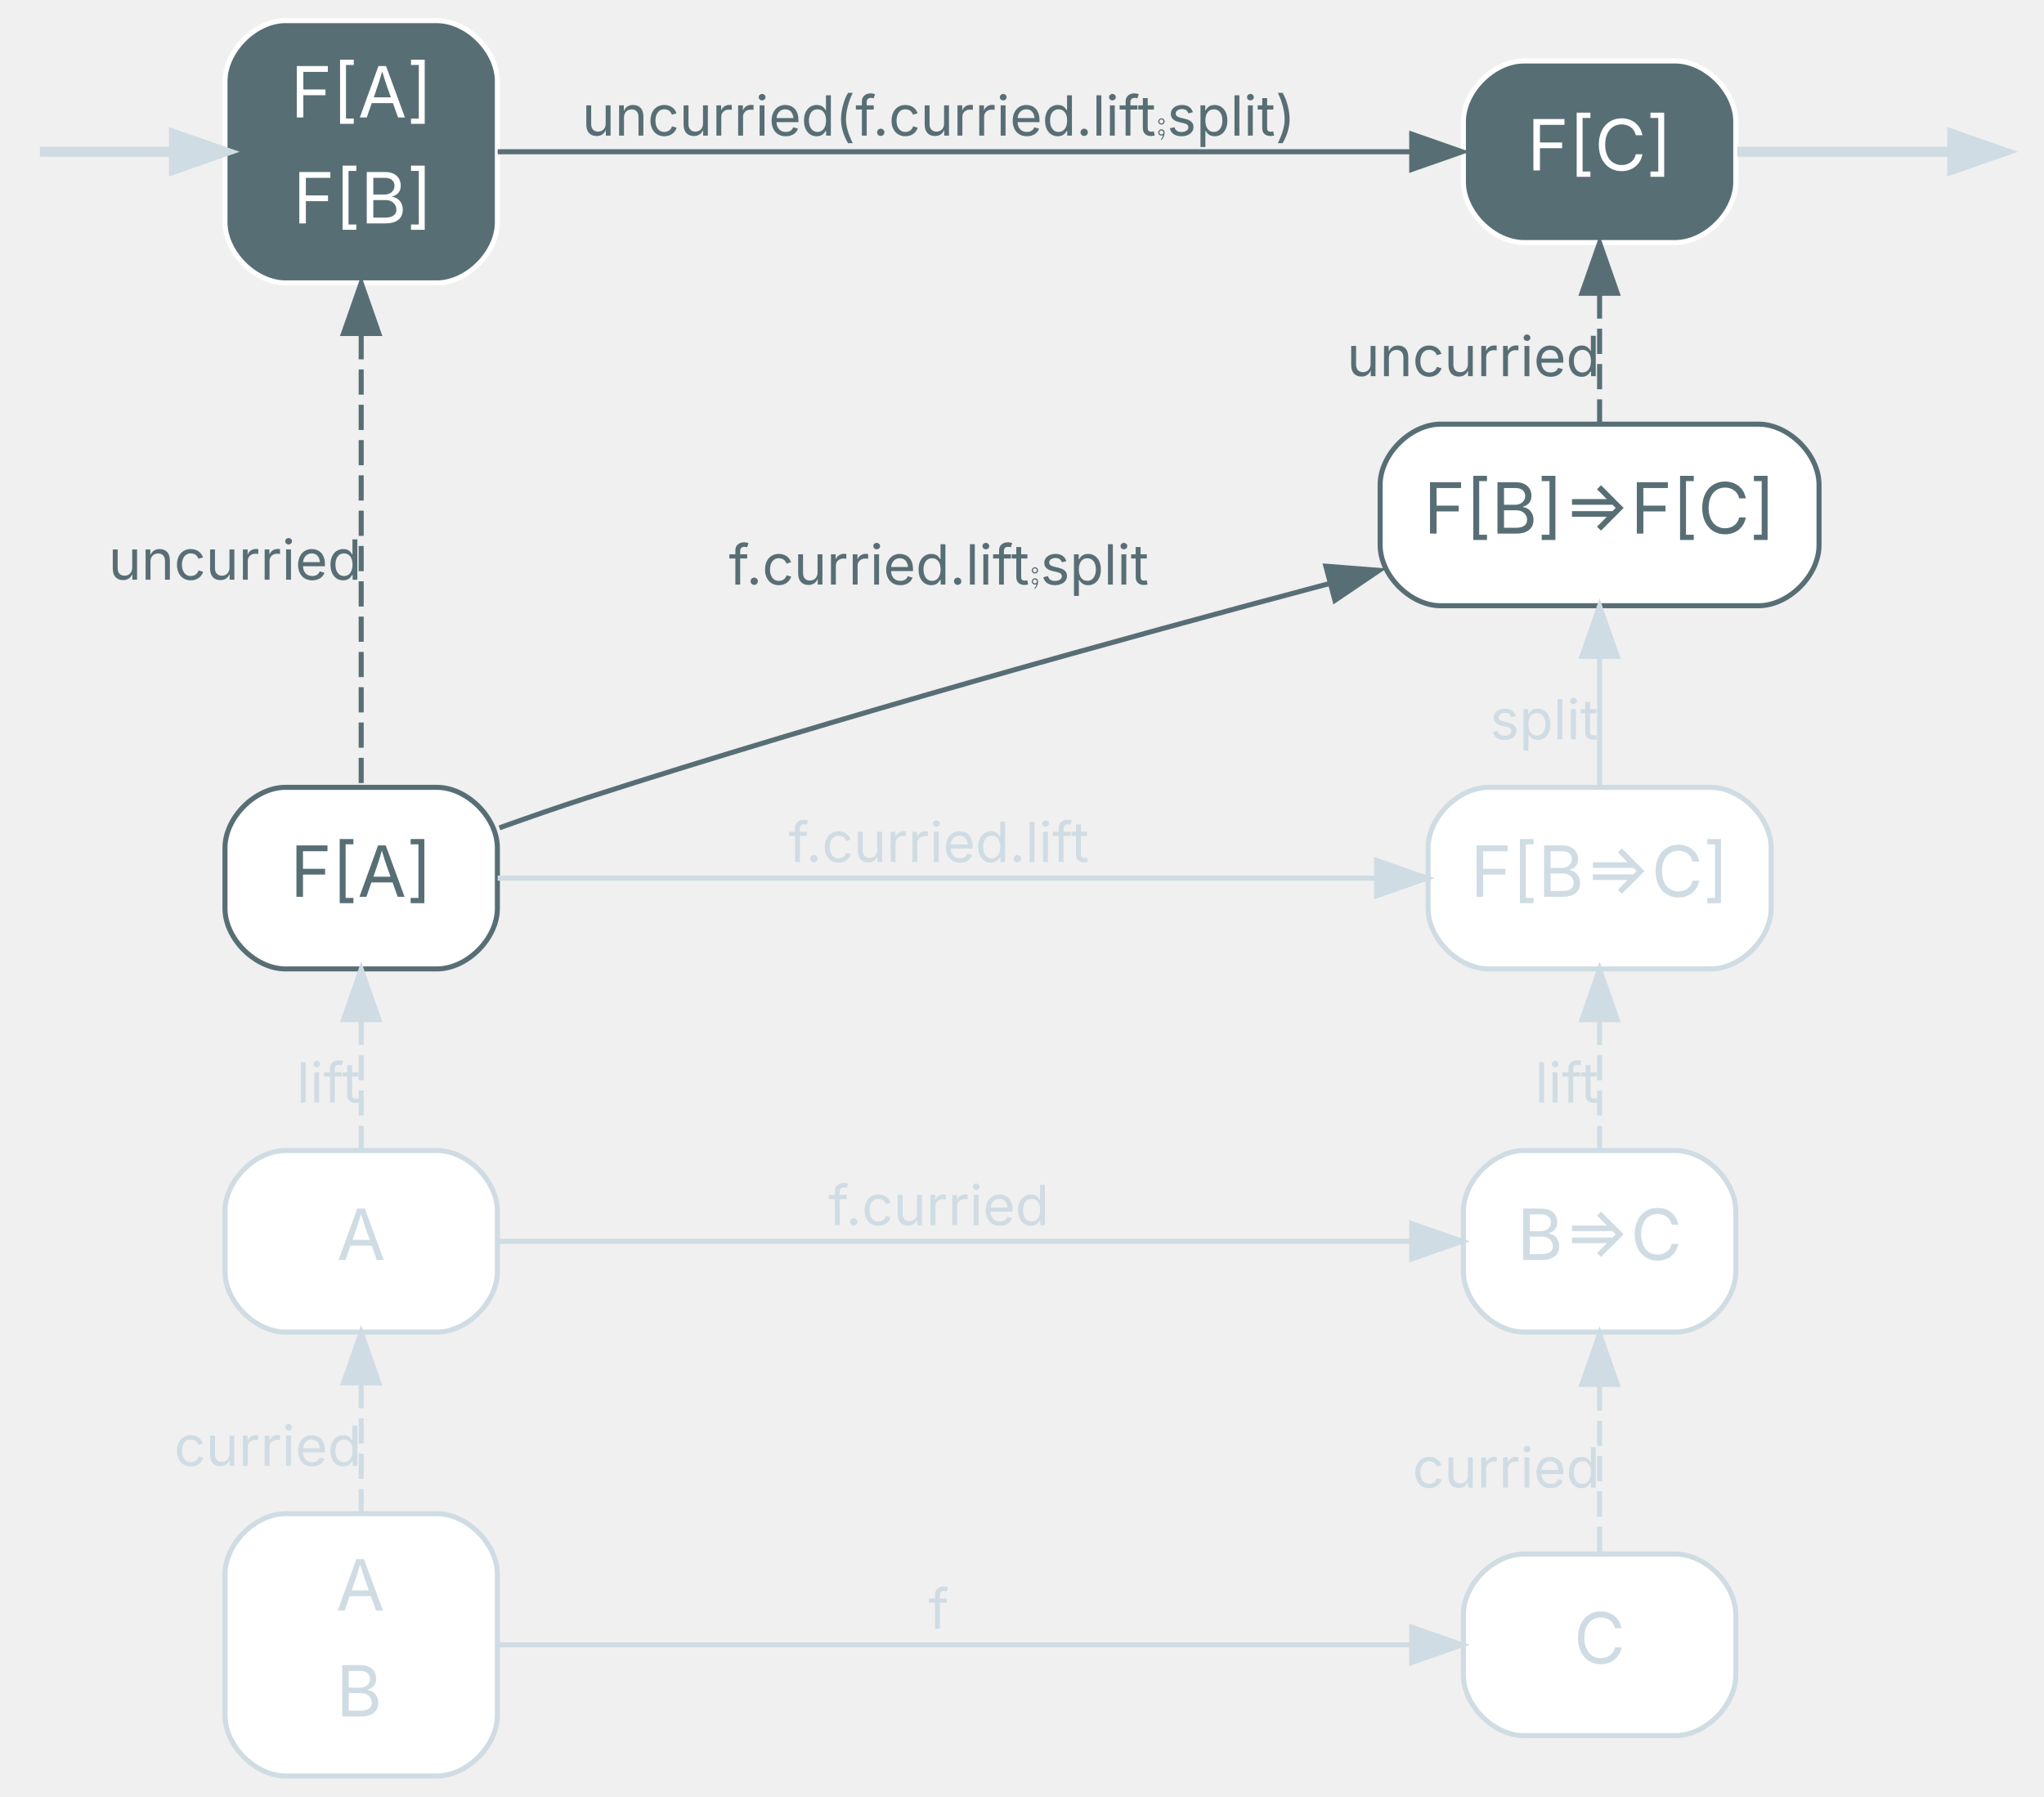
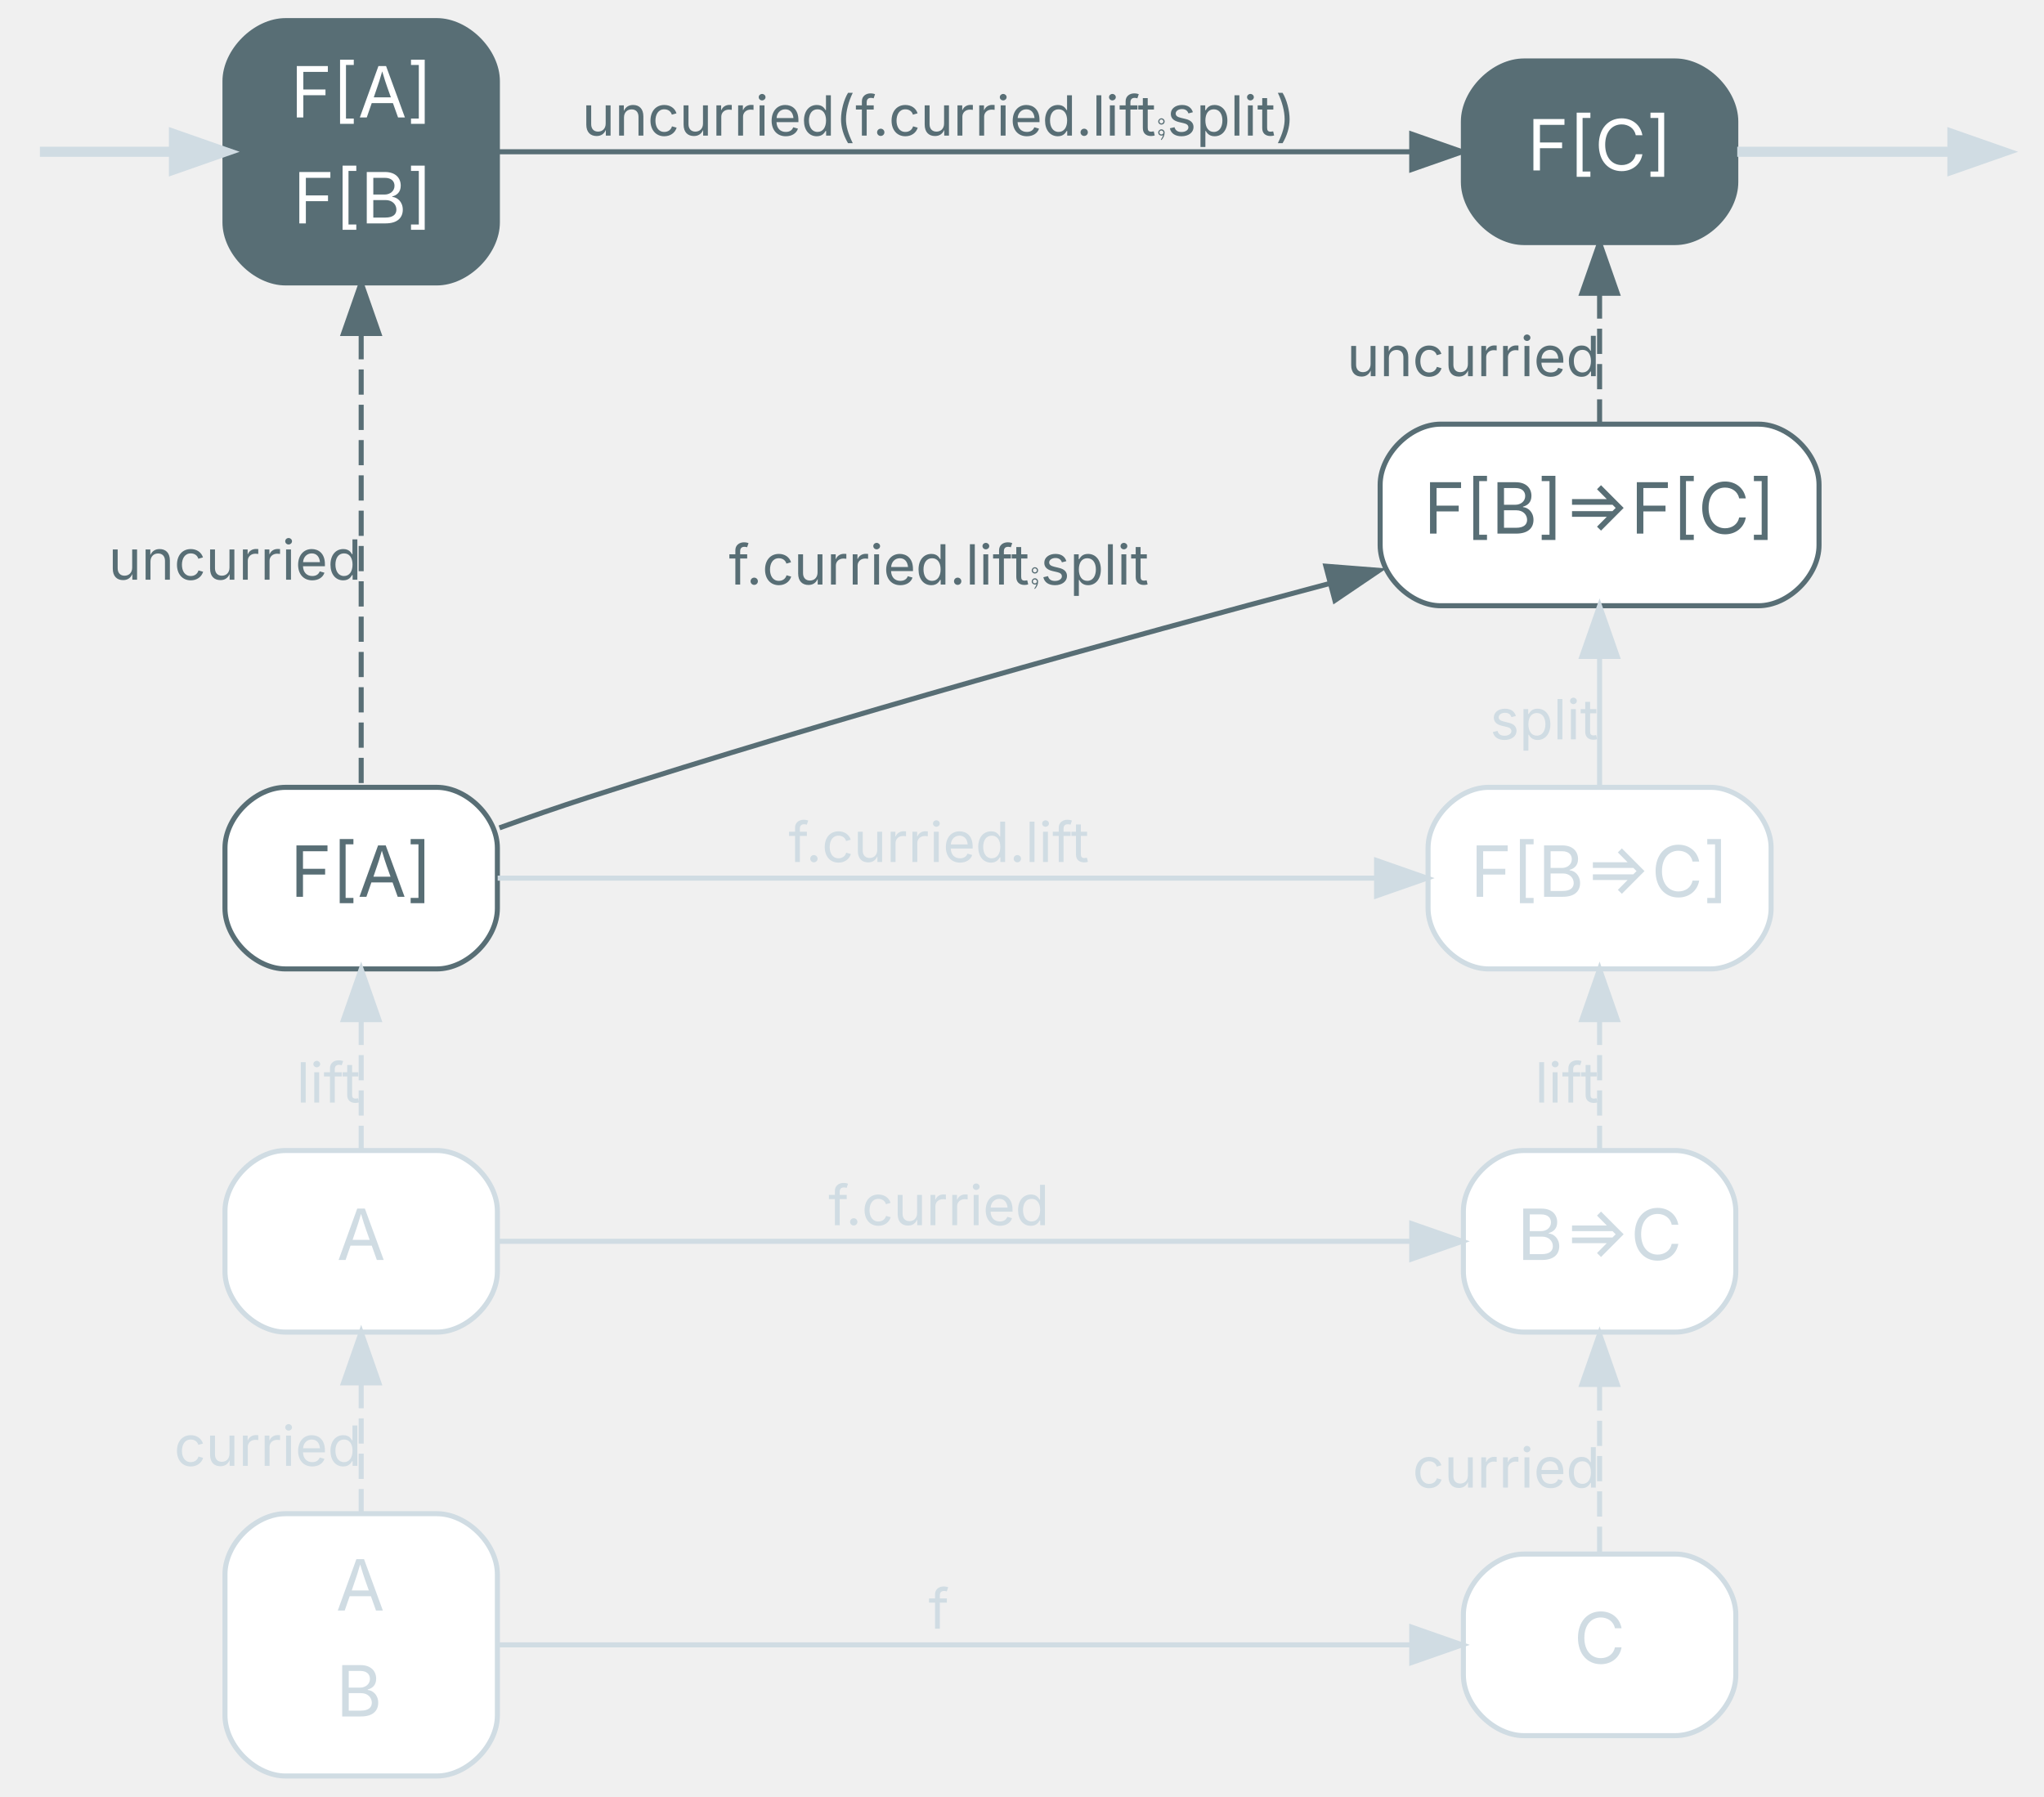
<svg xmlns="http://www.w3.org/2000/svg" width="405pt" height="356pt" viewBox="0.00 0.00 405.20 356.00">
  <g id="graph0" class="graph" transform="scale(1 1) rotate(0) translate(4 352)">
    <g id="node3" class="node start">
-       <path fill="#586e75" stroke="#ffffff" d="M82.6,-348C82.6,-348 52.6,-348 52.6,-348 46.6,-348 40.6,-342 40.6,-336 40.6,-336 40.6,-308 40.6,-308 40.6,-302 46.6,-296 52.6,-296 52.6,-296 82.6,-296 82.6,-296 88.6,-296 94.6,-302 94.6,-308 94.6,-308 94.6,-336 94.6,-336 94.6,-342 88.6,-348 82.6,-348" />
+       <path fill="#586e75" stroke="#586e75" d="M82.6,-348C82.6,-348 52.6,-348 52.6,-348 46.6,-348 40.6,-342 40.6,-336 40.6,-336 40.6,-308 40.6,-308 40.6,-302 46.6,-296 52.6,-296 52.6,-296 82.6,-296 82.6,-296 88.6,-296 94.6,-302 94.6,-308 94.6,-308 94.6,-336 94.6,-336 94.6,-342 88.6,-348 82.6,-348" />
      <text text-anchor="start" x="53.6" y="-328.8" font-family="Inter,Arial" font-size="14.00" fill="#ffffff">F[A]</text>
      <text text-anchor="start" x="54.1" y="-307.8" font-family="Inter,Arial" font-size="14.00" fill="#ffffff">F[B]</text>
    </g>
    <g id="edge13" class="edge start,disabled">
      <path fill="none" stroke="#d0dce3" stroke-width="2" d="M3.91,-322C7.37,-322 18.49,-322 30.42,-322" />
      <polygon fill="#d0dce3" stroke="#d0dce3" stroke-width="2" points="30.48,-325.5 40.48,-322 30.48,-318.5 30.48,-325.5" />
    </g>
    <g id="node4" class="node goal">
-       <path fill="#586e75" stroke="#ffffff" d="M328.1,-340C328.1,-340 298.1,-340 298.1,-340 292.1,-340 286.1,-334 286.1,-328 286.1,-328 286.1,-316 286.1,-316 286.1,-310 292.1,-304 298.1,-304 298.1,-304 328.1,-304 328.1,-304 334.1,-304 340.1,-310 340.1,-316 340.1,-316 340.1,-328 340.1,-328 340.1,-334 334.1,-340 328.1,-340" />
+       <path fill="#586e75" stroke="#586e75" d="M328.1,-340C328.1,-340 298.1,-340 298.1,-340 292.1,-340 286.1,-334 286.1,-328 286.1,-328 286.1,-316 286.1,-316 286.1,-310 292.1,-304 298.1,-304 298.1,-304 328.1,-304 328.1,-304 334.1,-304 340.1,-310 340.1,-316 340.1,-316 340.1,-328 340.1,-328 340.1,-334 334.1,-340 328.1,-340" />
      <text text-anchor="middle" x="313.1" y="-318.3" font-family="Inter,Arial" font-size="14.00" fill="#ffffff">F[C]</text>
    </g>
    <g id="edge1" class="edge">
      <path fill="none" stroke="#586e75" d="M94.66,-322C138.21,-322 225.88,-322 275.57,-322" />
      <polygon fill="#586e75" stroke="#586e75" points="275.86,-325.5 285.86,-322 275.86,-318.5 275.86,-325.5" />
      <text text-anchor="middle" x="182.1" y="-325.2" font-family="Inter,Arial" font-size="11.00" fill="#586e75">uncurried(f.curried.lift⨾split)</text>
    </g>
    <g id="node9" class="node">
      <path fill="#ffffff" stroke="#586e75" d="M82.6,-196C82.6,-196 52.6,-196 52.6,-196 46.6,-196 40.6,-190 40.6,-184 40.6,-184 40.6,-172 40.6,-172 40.6,-166 46.6,-160 52.6,-160 52.6,-160 82.6,-160 82.6,-160 88.6,-160 94.6,-166 94.6,-172 94.6,-172 94.6,-184 94.6,-184 94.6,-190 88.6,-196 82.6,-196" />
      <text text-anchor="middle" x="67.6" y="-174.3" font-family="Inter,Arial" font-size="14.00" fill="#586e75">F[A]</text>
    </g>
    <g id="edge3" class="edge lift">
      <path fill="none" stroke="#586e75" stroke-dasharray="5,2" d="M67.6,-285.85C67.6,-255.99 67.6,-226.14 67.6,-196.28" />
      <polygon fill="#586e75" stroke="#586e75" points="64.1,-285.97 67.6,-295.97 71.1,-285.97 64.1,-285.97" />
      <text text-anchor="middle" x="42.6" y="-237.16" font-family="Inter,Arial" font-size="11.00" fill="#586e75">uncurried</text>
    </g>
    <g id="edge14" class="edge goal,disabled">
      <path fill="none" stroke="#d0dce3" stroke-width="2" d="M340.39,-322C354.8,-322 371.92,-322 382.97,-322" />
      <polygon fill="#d0dce3" stroke="#d0dce3" stroke-width="2" points="383.04,-325.5 393.04,-322 383.04,-318.5 383.04,-325.5" />
    </g>
    <g id="node11" class="node">
      <path fill="#ffffff" stroke="#586e75" d="M344.6,-268C344.6,-268 281.6,-268 281.6,-268 275.6,-268 269.6,-262 269.6,-256 269.6,-256 269.6,-244 269.6,-244 269.6,-238 275.6,-232 281.6,-232 281.6,-232 344.6,-232 344.6,-232 350.6,-232 356.6,-238 356.6,-244 356.6,-244 356.6,-256 356.6,-256 356.6,-262 350.6,-268 344.6,-268" />
      <text text-anchor="middle" x="313.1" y="-246.3" font-family="Inter,Arial" font-size="14.00" fill="#586e75">F[B]=&gt;F[C]</text>
    </g>
    <g id="edge6" class="edge lift">
      <path fill="none" stroke="#586e75" stroke-dasharray="5,2" d="M313.1,-293.92C313.1,-285.37 313.1,-276.83 313.1,-268.28" />
      <polygon fill="#586e75" stroke="#586e75" points="309.6,-293.95 313.1,-303.95 316.6,-293.95 309.6,-293.95" />
      <text text-anchor="middle" x="288.1" y="-277.51" font-family="Inter,Arial" font-size="11.00" fill="#586e75">uncurried</text>
    </g>
    <g id="node5" class="node disabled">
      <path fill="#ffffff" stroke="#d0dce3" d="M82.6,-52C82.6,-52 52.6,-52 52.6,-52 46.6,-52 40.6,-46 40.6,-40 40.6,-40 40.6,-12 40.6,-12 40.6,-6 46.6,0 52.6,0 52.6,0 82.6,0 82.6,0 88.6,0 94.6,-6 94.6,-12 94.6,-12 94.6,-40 94.6,-40 94.6,-46 88.6,-52 82.6,-52" />
      <text text-anchor="start" x="62.6" y="-32.8" font-family="Inter,Arial" font-size="14.00" fill="#d0dce3">A</text>
      <text text-anchor="start" x="62.6" y="-11.8" font-family="Inter,Arial" font-size="14.00" fill="#d0dce3">B</text>
    </g>
    <g id="node6" class="node disabled">
      <path fill="#ffffff" stroke="#d0dce3" d="M328.1,-44C328.1,-44 298.1,-44 298.1,-44 292.1,-44 286.1,-38 286.1,-32 286.1,-32 286.1,-20 286.1,-20 286.1,-14 292.1,-8 298.1,-8 298.1,-8 328.1,-8 328.1,-8 334.1,-8 340.1,-14 340.1,-20 340.1,-20 340.1,-32 340.1,-32 340.1,-38 334.1,-44 328.1,-44" />
      <text text-anchor="middle" x="313.1" y="-22.3" font-family="Inter,Arial" font-size="14.00" fill="#d0dce3">C</text>
    </g>
    <g id="edge2" class="edge disabled">
      <path fill="none" stroke="#d0dce3" d="M94.66,-26C138.21,-26 225.88,-26 275.57,-26" />
      <polygon fill="#d0dce3" stroke="#d0dce3" points="275.86,-29.5 285.86,-26 275.86,-22.5 275.86,-29.5" />
      <text text-anchor="middle" x="182.1" y="-29.2" font-family="Inter,Arial" font-size="11.00" fill="#d0dce3">f</text>
    </g>
    <g id="node7" class="node disabled">
      <path fill="#ffffff" stroke="#d0dce3" d="M82.6,-124C82.6,-124 52.6,-124 52.6,-124 46.6,-124 40.6,-118 40.6,-112 40.6,-112 40.6,-100 40.6,-100 40.6,-94 46.6,-88 52.6,-88 52.6,-88 82.6,-88 82.6,-88 88.6,-88 94.6,-94 94.6,-100 94.6,-100 94.6,-112 94.6,-112 94.6,-118 88.6,-124 82.6,-124" />
      <text text-anchor="middle" x="67.6" y="-102.3" font-family="Inter,Arial" font-size="14.00" fill="#d0dce3">A</text>
    </g>
    <g id="edge5" class="edge lift,disabled">
      <path fill="none" stroke="#d0dce3" stroke-dasharray="5,2" d="M67.6,-77.9C67.6,-69.35 67.6,-60.8 67.6,-52.25" />
      <polygon fill="#d0dce3" stroke="#d0dce3" points="64.1,-77.94 67.6,-87.94 71.1,-77.94 64.1,-77.94" />
      <text text-anchor="middle" x="49.1" y="-61.49" font-family="Inter,Arial" font-size="11.00" fill="#d0dce3">curried</text>
    </g>
    <g id="node8" class="node disabled">
      <path fill="#ffffff" stroke="#d0dce3" d="M328.1,-124C328.1,-124 298.1,-124 298.1,-124 292.1,-124 286.1,-118 286.1,-112 286.1,-112 286.1,-100 286.1,-100 286.1,-94 292.1,-88 298.1,-88 298.1,-88 328.1,-88 328.1,-88 334.1,-88 340.1,-94 340.1,-100 340.1,-100 340.1,-112 340.1,-112 340.1,-118 334.1,-124 328.1,-124" />
      <text text-anchor="middle" x="313.1" y="-102.3" font-family="Inter,Arial" font-size="14.00" fill="#d0dce3">B=&gt;C</text>
    </g>
    <g id="edge10" class="edge disabled">
      <path fill="none" stroke="#d0dce3" d="M94.66,-106C138.21,-106 225.88,-106 275.57,-106" />
      <polygon fill="#d0dce3" stroke="#d0dce3" points="275.86,-109.5 285.86,-106 275.86,-102.5 275.86,-109.5" />
      <text text-anchor="middle" x="182.1" y="-109.2" font-family="Inter,Arial" font-size="11.00" fill="#d0dce3">f.curried</text>
    </g>
    <g id="edge9" class="edge lift,disabled">
      <path fill="none" stroke="#d0dce3" stroke-dasharray="5,2" d="M313.1,-77.43C313.1,-66.33 313.1,-55.23 313.1,-44.12" />
      <polygon fill="#d0dce3" stroke="#d0dce3" points="309.6,-77.63 313.1,-87.63 316.6,-77.63 309.6,-77.63" />
      <text text-anchor="middle" x="294.6" y="-57.18" font-family="Inter,Arial" font-size="11.00" fill="#d0dce3">curried</text>
    </g>
    <g id="edge4" class="edge lift,disabled">
      <path fill="none" stroke="#d0dce3" stroke-dasharray="5,2" d="M67.6,-149.92C67.6,-141.37 67.6,-132.83 67.6,-124.28" />
      <polygon fill="#d0dce3" stroke="#d0dce3" points="64.1,-149.95 67.6,-159.95 71.1,-149.95 64.1,-149.95" />
      <text text-anchor="middle" x="61.1" y="-133.51" font-family="Inter,Arial" font-size="11.00" fill="#d0dce3">lift</text>
    </g>
    <g id="node10" class="node disabled">
      <path fill="#ffffff" stroke="#d0dce3" d="M335.1,-196C335.1,-196 291.1,-196 291.1,-196 285.1,-196 279.1,-190 279.1,-184 279.1,-184 279.1,-172 279.1,-172 279.1,-166 285.1,-160 291.1,-160 291.1,-160 335.1,-160 335.1,-160 341.1,-160 347.1,-166 347.1,-172 347.1,-172 347.1,-184 347.1,-184 347.1,-190 341.1,-196 335.1,-196" />
      <text text-anchor="middle" x="313.1" y="-174.3" font-family="Inter,Arial" font-size="14.00" fill="#d0dce3">F[B=&gt;C]</text>
    </g>
    <g id="edge11" class="edge disabled">
      <path fill="none" stroke="#d0dce3" d="M94.66,-178C136.24,-178 218.04,-178 268.6,-178" />
      <polygon fill="#d0dce3" stroke="#d0dce3" points="268.89,-181.5 278.89,-178 268.89,-174.5 268.89,-181.5" />
      <text text-anchor="middle" x="182.1" y="-181.2" font-family="Inter,Arial" font-size="11.00" fill="#d0dce3">f.curried.lift</text>
    </g>
    <g id="edge12" class="edge">
      <path fill="none" stroke="#586e75" d="M95.01,-187.97C100.78,-190.04 106.87,-192.16 112.6,-194 162.01,-209.89 219.09,-225.66 259.5,-236.39" />
      <polygon fill="#586e75" stroke="#586e75" points="258.84,-239.84 269.4,-239.01 260.63,-233.07 258.84,-239.84" />
      <text text-anchor="middle" x="182.1" y="-236.2" font-family="Inter,Arial" font-size="11.00" fill="#586e75">f.curried.lift⨾split</text>
    </g>
    <g id="edge8" class="edge lift,disabled">
      <path fill="none" stroke="#d0dce3" stroke-dasharray="5,2" d="M313.1,-149.92C313.1,-141.37 313.1,-132.83 313.1,-124.28" />
      <polygon fill="#d0dce3" stroke="#d0dce3" points="309.6,-149.95 313.1,-159.95 316.6,-149.95 309.6,-149.95" />
      <text text-anchor="middle" x="306.6" y="-133.51" font-family="Inter,Arial" font-size="11.00" fill="#d0dce3">lift</text>
    </g>
    <g id="edge7" class="edge disabled">
      <path fill="none" stroke="#d0dce3" d="M313.1,-221.92C313.1,-213.37 313.1,-204.83 313.1,-196.28" />
      <polygon fill="#d0dce3" stroke="#d0dce3" points="309.6,-221.95 313.1,-231.95 316.6,-221.95 309.6,-221.95" />
      <text text-anchor="middle" x="302.1" y="-205.51" font-family="Inter,Arial" font-size="11.00" fill="#d0dce3">split</text>
    </g>
  </g>
</svg>
